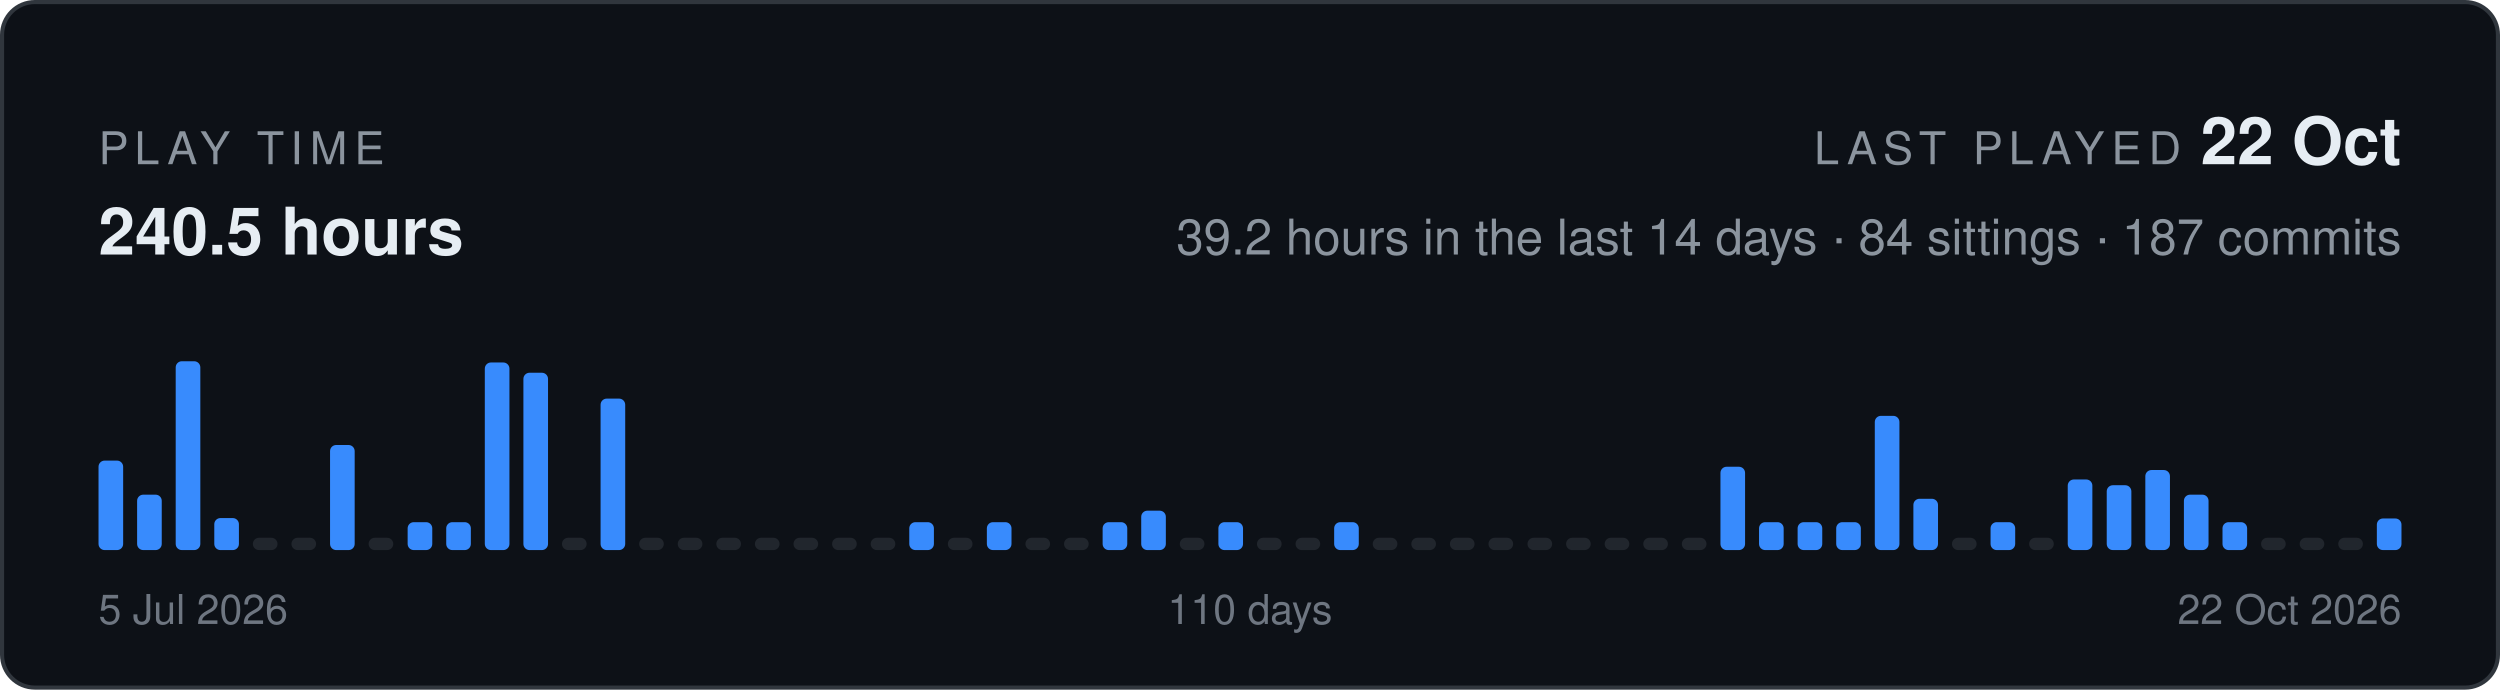
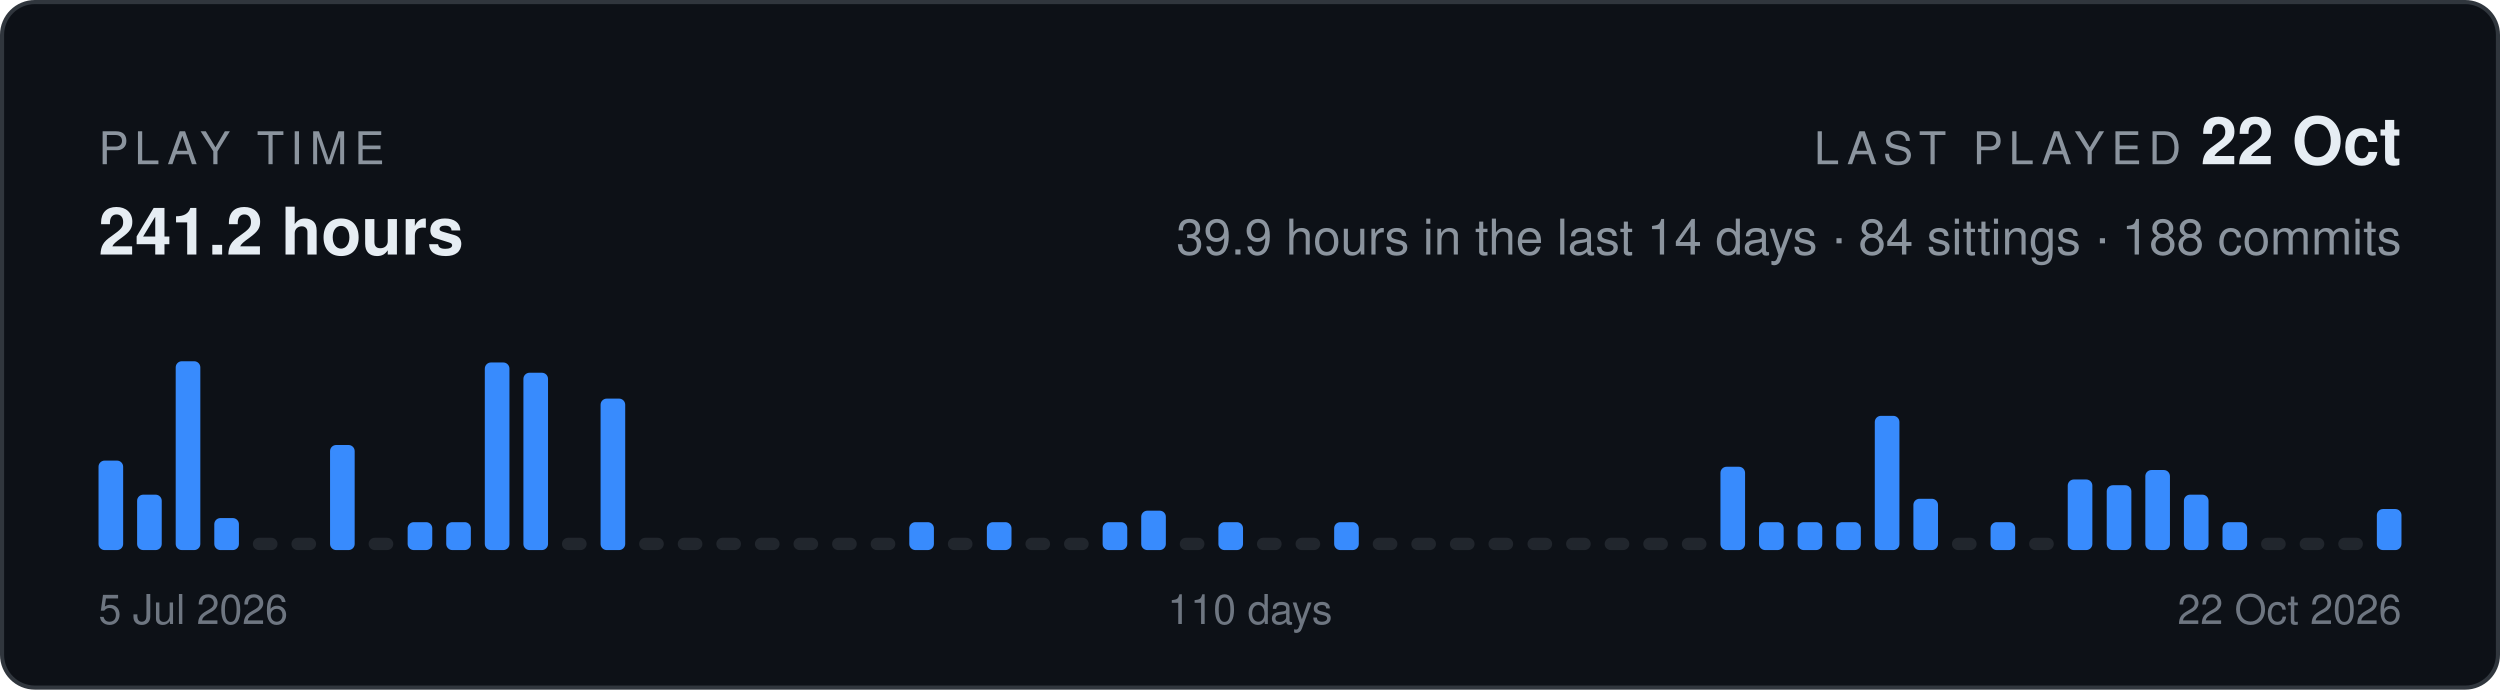
- <svg xmlns="http://www.w3.org/2000/svg" width="609" height="168" viewBox="0 0 609 168" role="img" aria-label="Play time: 240.5 hours over 187 commits, last played 22 Oct">
+ <svg xmlns="http://www.w3.org/2000/svg" width="609" height="168" viewBox="0 0 609 168" role="img" aria-label="Play time: 241.2 hours over 188 commits, last played 22 Oct">
  <style>
    .card { fill: #0d1117; stroke: #30363d }
    text { font-family: -apple-system, BlinkMacSystemFont, "Segoe UI", Helvetica, Arial, sans-serif }
    .label { font-size: 11px; letter-spacing: 1.7px; fill: #8b949e }
    .stat { font-size: 16px; font-weight: 600; letter-spacing: normal; fill: #e6edf3 }
    .note { font-size: 12px; fill: #8b949e }
    .axis { font-size: 10px; fill: #6e7681 }
    .bar { fill: #388bfd }
    .bar-quiet { fill: #21262d }
  </style>
  <rect class="card" x="0.5" y="0.5" width="608" height="167" rx="8" />
  <text class="label" x="24" y="40">PLAY TIME</text>
-   <text class="stat" x="24" y="62">240.5 hours</text>
+   <text class="stat" x="24" y="62">241.2 hours</text>
  <text class="label" x="585" y="40" text-anchor="end">LAST PLAYED <tspan class="stat">22 Oct</tspan>
  </text>
-   <text class="note" x="585" y="62" text-anchor="end">39.2 hours in the last 14 days   ·   84 sittings   ·   187 commits</text>
+   <text class="note" x="585" y="62" text-anchor="end">39.9 hours in the last 14 days   ·   84 sittings   ·   188 commits</text>
  <rect class="bar" x="24.0" y="112.2" width="6" height="21.8" rx="1.5" />
  <rect class="bar" x="33.4" y="120.5" width="6" height="13.5" rx="1.5" />
  <rect class="bar" x="42.8" y="88.0" width="6" height="46.0" rx="1.5" />
  <rect class="bar" x="52.2" y="126.2" width="6" height="7.8" rx="1.5" />
  <rect class="bar-quiet" x="61.6" y="131.0" width="6" height="3.0" rx="1.5" />
  <rect class="bar-quiet" x="71.0" y="131.0" width="6" height="3.0" rx="1.5" />
  <rect class="bar" x="80.4" y="108.4" width="6" height="25.6" rx="1.5" />
  <rect class="bar-quiet" x="89.8" y="131.0" width="6" height="3.0" rx="1.5" />
  <rect class="bar" x="99.3" y="127.2" width="6" height="6.8" rx="1.5" />
  <rect class="bar" x="108.7" y="127.2" width="6" height="6.8" rx="1.5" />
  <rect class="bar" x="118.1" y="88.3" width="6" height="45.7" rx="1.5" />
  <rect class="bar" x="127.5" y="90.8" width="6" height="43.2" rx="1.5" />
  <rect class="bar-quiet" x="136.9" y="131.0" width="6" height="3.0" rx="1.5" />
  <rect class="bar" x="146.3" y="97.1" width="6" height="36.9" rx="1.5" />
  <rect class="bar-quiet" x="155.7" y="131.0" width="6" height="3.0" rx="1.5" />
  <rect class="bar-quiet" x="165.1" y="131.0" width="6" height="3.0" rx="1.5" />
  <rect class="bar-quiet" x="174.5" y="131.0" width="6" height="3.0" rx="1.5" />
  <rect class="bar-quiet" x="183.9" y="131.0" width="6" height="3.0" rx="1.5" />
  <rect class="bar-quiet" x="193.3" y="131.0" width="6" height="3.0" rx="1.5" />
  <rect class="bar-quiet" x="202.7" y="131.0" width="6" height="3.0" rx="1.5" />
  <rect class="bar-quiet" x="212.1" y="131.0" width="6" height="3.0" rx="1.5" />
  <rect class="bar" x="221.5" y="127.2" width="6" height="6.8" rx="1.5" />
  <rect class="bar-quiet" x="230.9" y="131.0" width="6" height="3.0" rx="1.5" />
  <rect class="bar" x="240.4" y="127.2" width="6" height="6.8" rx="1.5" />
  <rect class="bar-quiet" x="249.8" y="131.0" width="6" height="3.0" rx="1.5" />
  <rect class="bar-quiet" x="259.2" y="131.0" width="6" height="3.0" rx="1.5" />
  <rect class="bar" x="268.6" y="127.2" width="6" height="6.8" rx="1.5" />
  <rect class="bar" x="278.0" y="124.4" width="6" height="9.6" rx="1.5" />
  <rect class="bar-quiet" x="287.4" y="131.0" width="6" height="3.0" rx="1.5" />
  <rect class="bar" x="296.8" y="127.2" width="6" height="6.8" rx="1.5" />
  <rect class="bar-quiet" x="306.2" y="131.0" width="6" height="3.0" rx="1.5" />
  <rect class="bar-quiet" x="315.6" y="131.0" width="6" height="3.0" rx="1.5" />
  <rect class="bar" x="325.0" y="127.2" width="6" height="6.8" rx="1.5" />
  <rect class="bar-quiet" x="334.4" y="131.0" width="6" height="3.0" rx="1.5" />
  <rect class="bar-quiet" x="343.8" y="131.0" width="6" height="3.0" rx="1.5" />
  <rect class="bar-quiet" x="353.2" y="131.0" width="6" height="3.0" rx="1.5" />
  <rect class="bar-quiet" x="362.6" y="131.0" width="6" height="3.0" rx="1.5" />
  <rect class="bar-quiet" x="372.1" y="131.0" width="6" height="3.0" rx="1.5" />
  <rect class="bar-quiet" x="381.5" y="131.0" width="6" height="3.0" rx="1.5" />
  <rect class="bar-quiet" x="390.9" y="131.0" width="6" height="3.0" rx="1.5" />
  <rect class="bar-quiet" x="400.3" y="131.0" width="6" height="3.0" rx="1.5" />
  <rect class="bar-quiet" x="409.7" y="131.0" width="6" height="3.0" rx="1.5" />
  <rect class="bar" x="419.1" y="113.7" width="6" height="20.3" rx="1.5" />
  <rect class="bar" x="428.5" y="127.2" width="6" height="6.8" rx="1.5" />
  <rect class="bar" x="437.9" y="127.2" width="6" height="6.8" rx="1.5" />
  <rect class="bar" x="447.3" y="127.2" width="6" height="6.8" rx="1.5" />
  <rect class="bar" x="456.7" y="101.3" width="6" height="32.7" rx="1.5" />
  <rect class="bar" x="466.1" y="121.5" width="6" height="12.5" rx="1.5" />
  <rect class="bar-quiet" x="475.5" y="131.0" width="6" height="3.0" rx="1.5" />
  <rect class="bar" x="484.9" y="127.2" width="6" height="6.8" rx="1.5" />
  <rect class="bar-quiet" x="494.3" y="131.0" width="6" height="3.0" rx="1.5" />
  <rect class="bar" x="503.7" y="116.8" width="6" height="17.2" rx="1.5" />
  <rect class="bar" x="513.2" y="118.2" width="6" height="15.8" rx="1.5" />
  <rect class="bar" x="522.6" y="114.5" width="6" height="19.5" rx="1.5" />
  <rect class="bar" x="532.0" y="120.5" width="6" height="13.5" rx="1.5" />
  <rect class="bar" x="541.4" y="127.2" width="6" height="6.8" rx="1.5" />
  <rect class="bar-quiet" x="550.8" y="131.0" width="6" height="3.0" rx="1.5" />
  <rect class="bar-quiet" x="560.2" y="131.0" width="6" height="3.0" rx="1.5" />
  <rect class="bar-quiet" x="569.6" y="131.0" width="6" height="3.0" rx="1.5" />
-   <rect class="bar" x="579.0" y="126.3" width="6" height="7.7" rx="1.5" />
+   <rect class="bar" x="579.0" y="124.0" width="6" height="10.0" rx="1.5" />
  <text class="axis" x="24" y="152">5 Jul 2026</text>
  <text class="axis" x="304.5" y="152" text-anchor="middle">110 days</text>
  <text class="axis" x="585" y="152" text-anchor="end">22 Oct 2026</text>
</svg>
